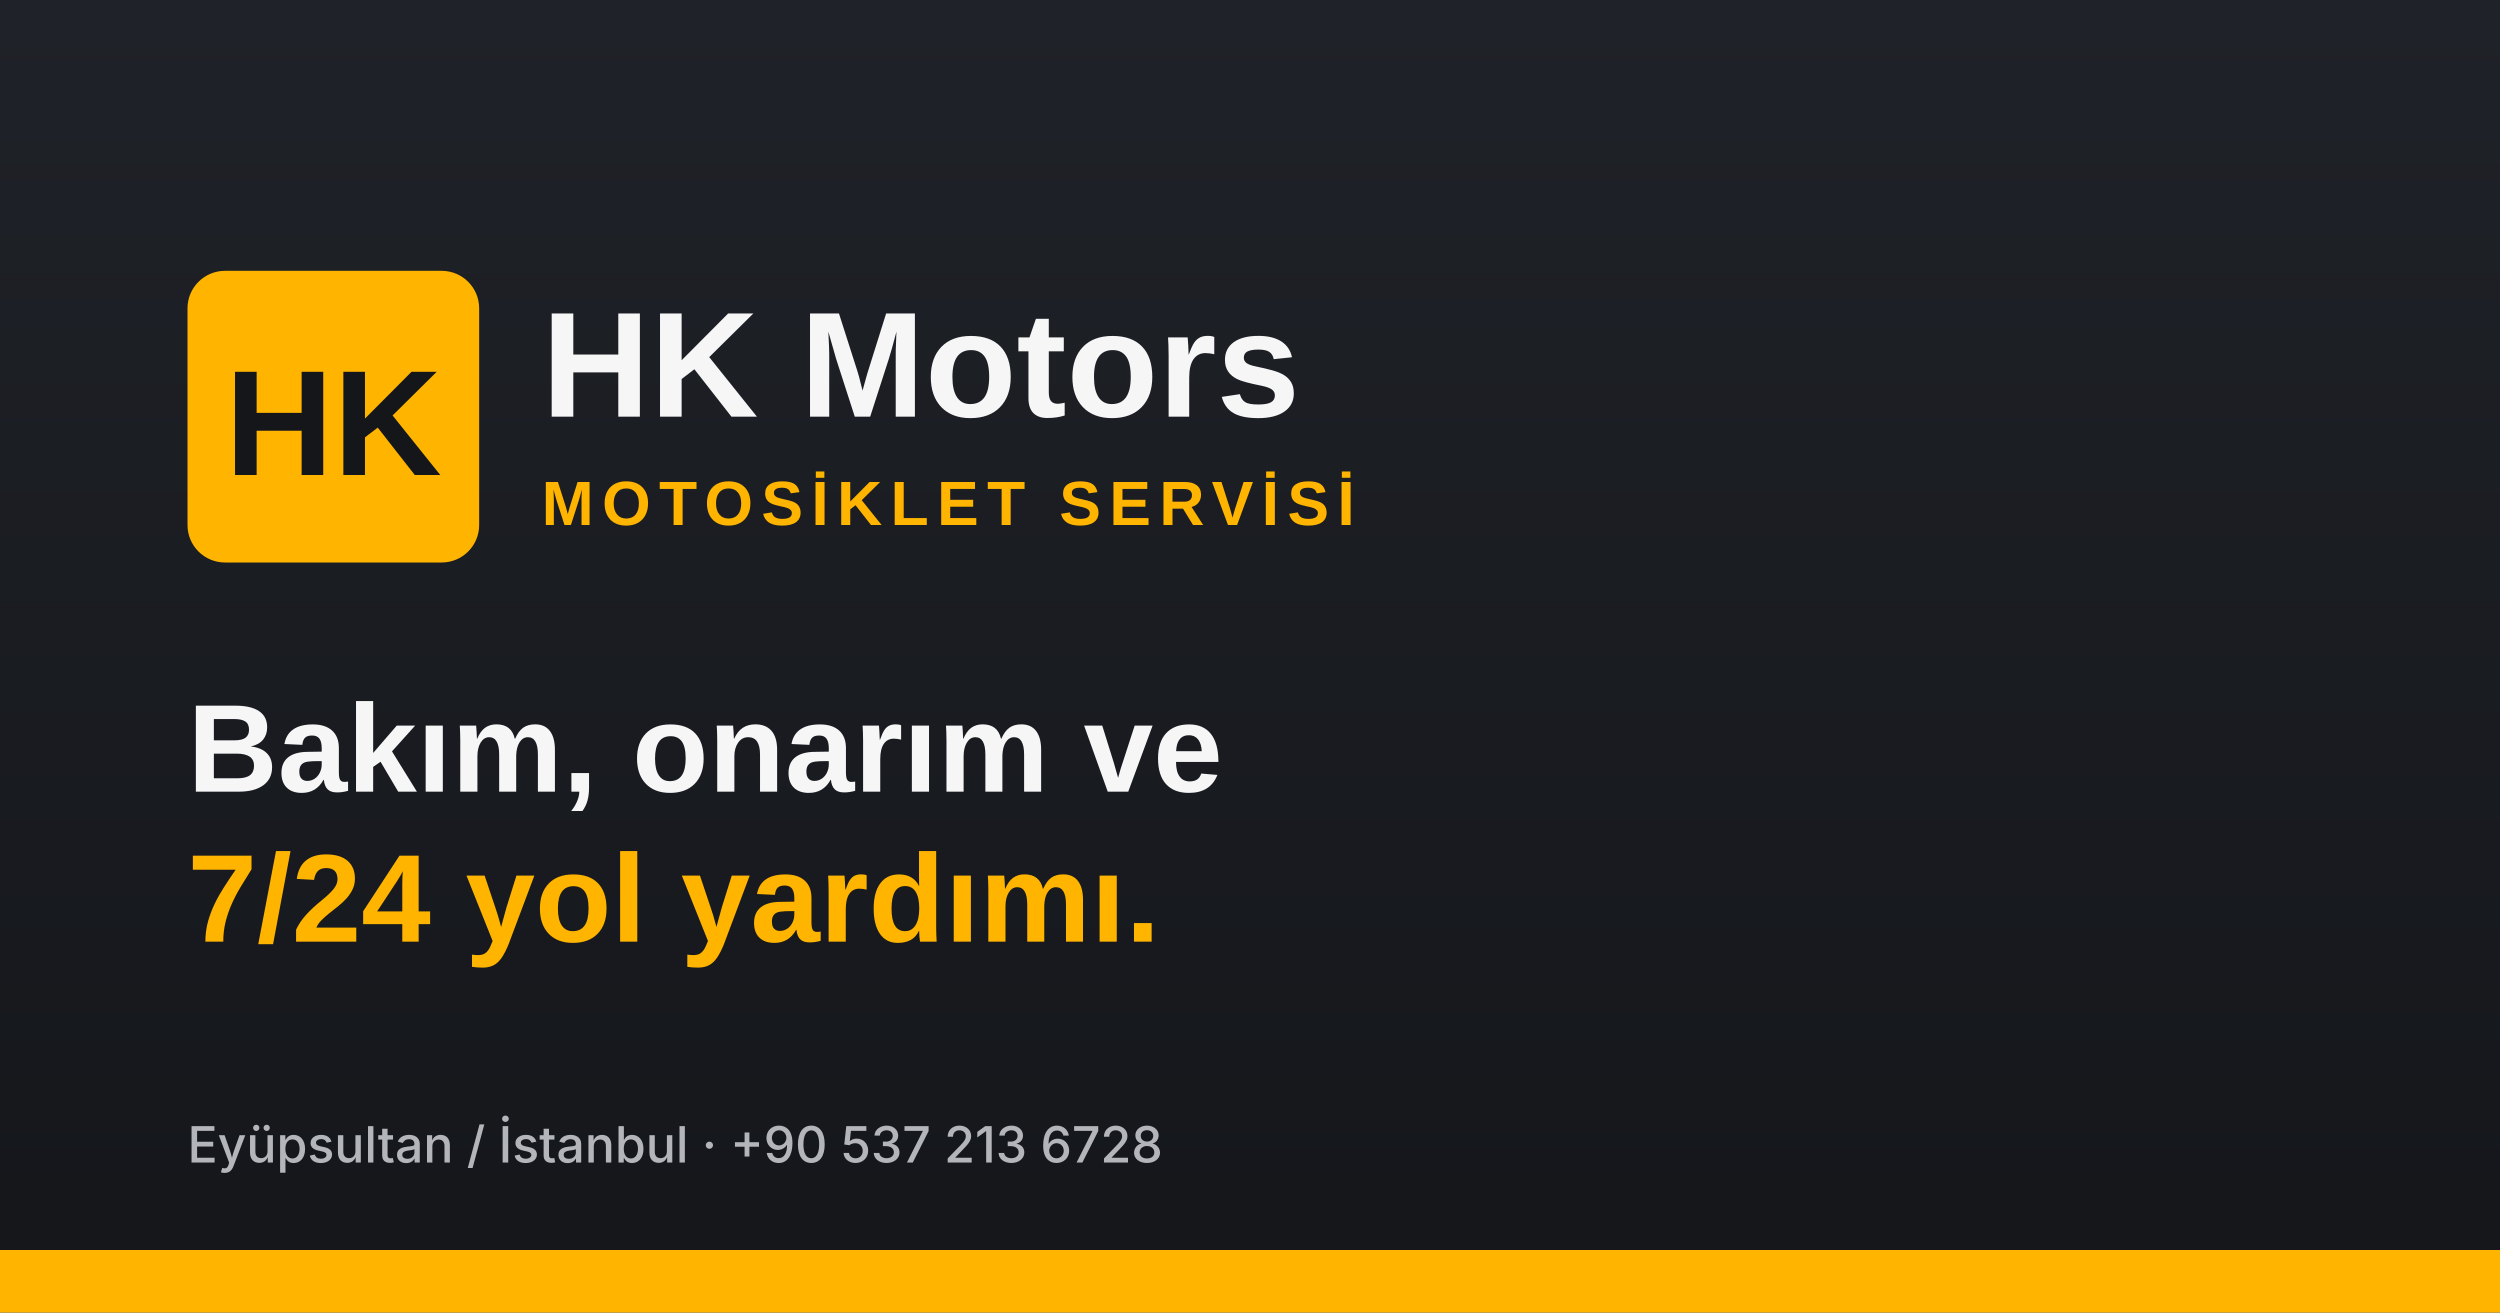
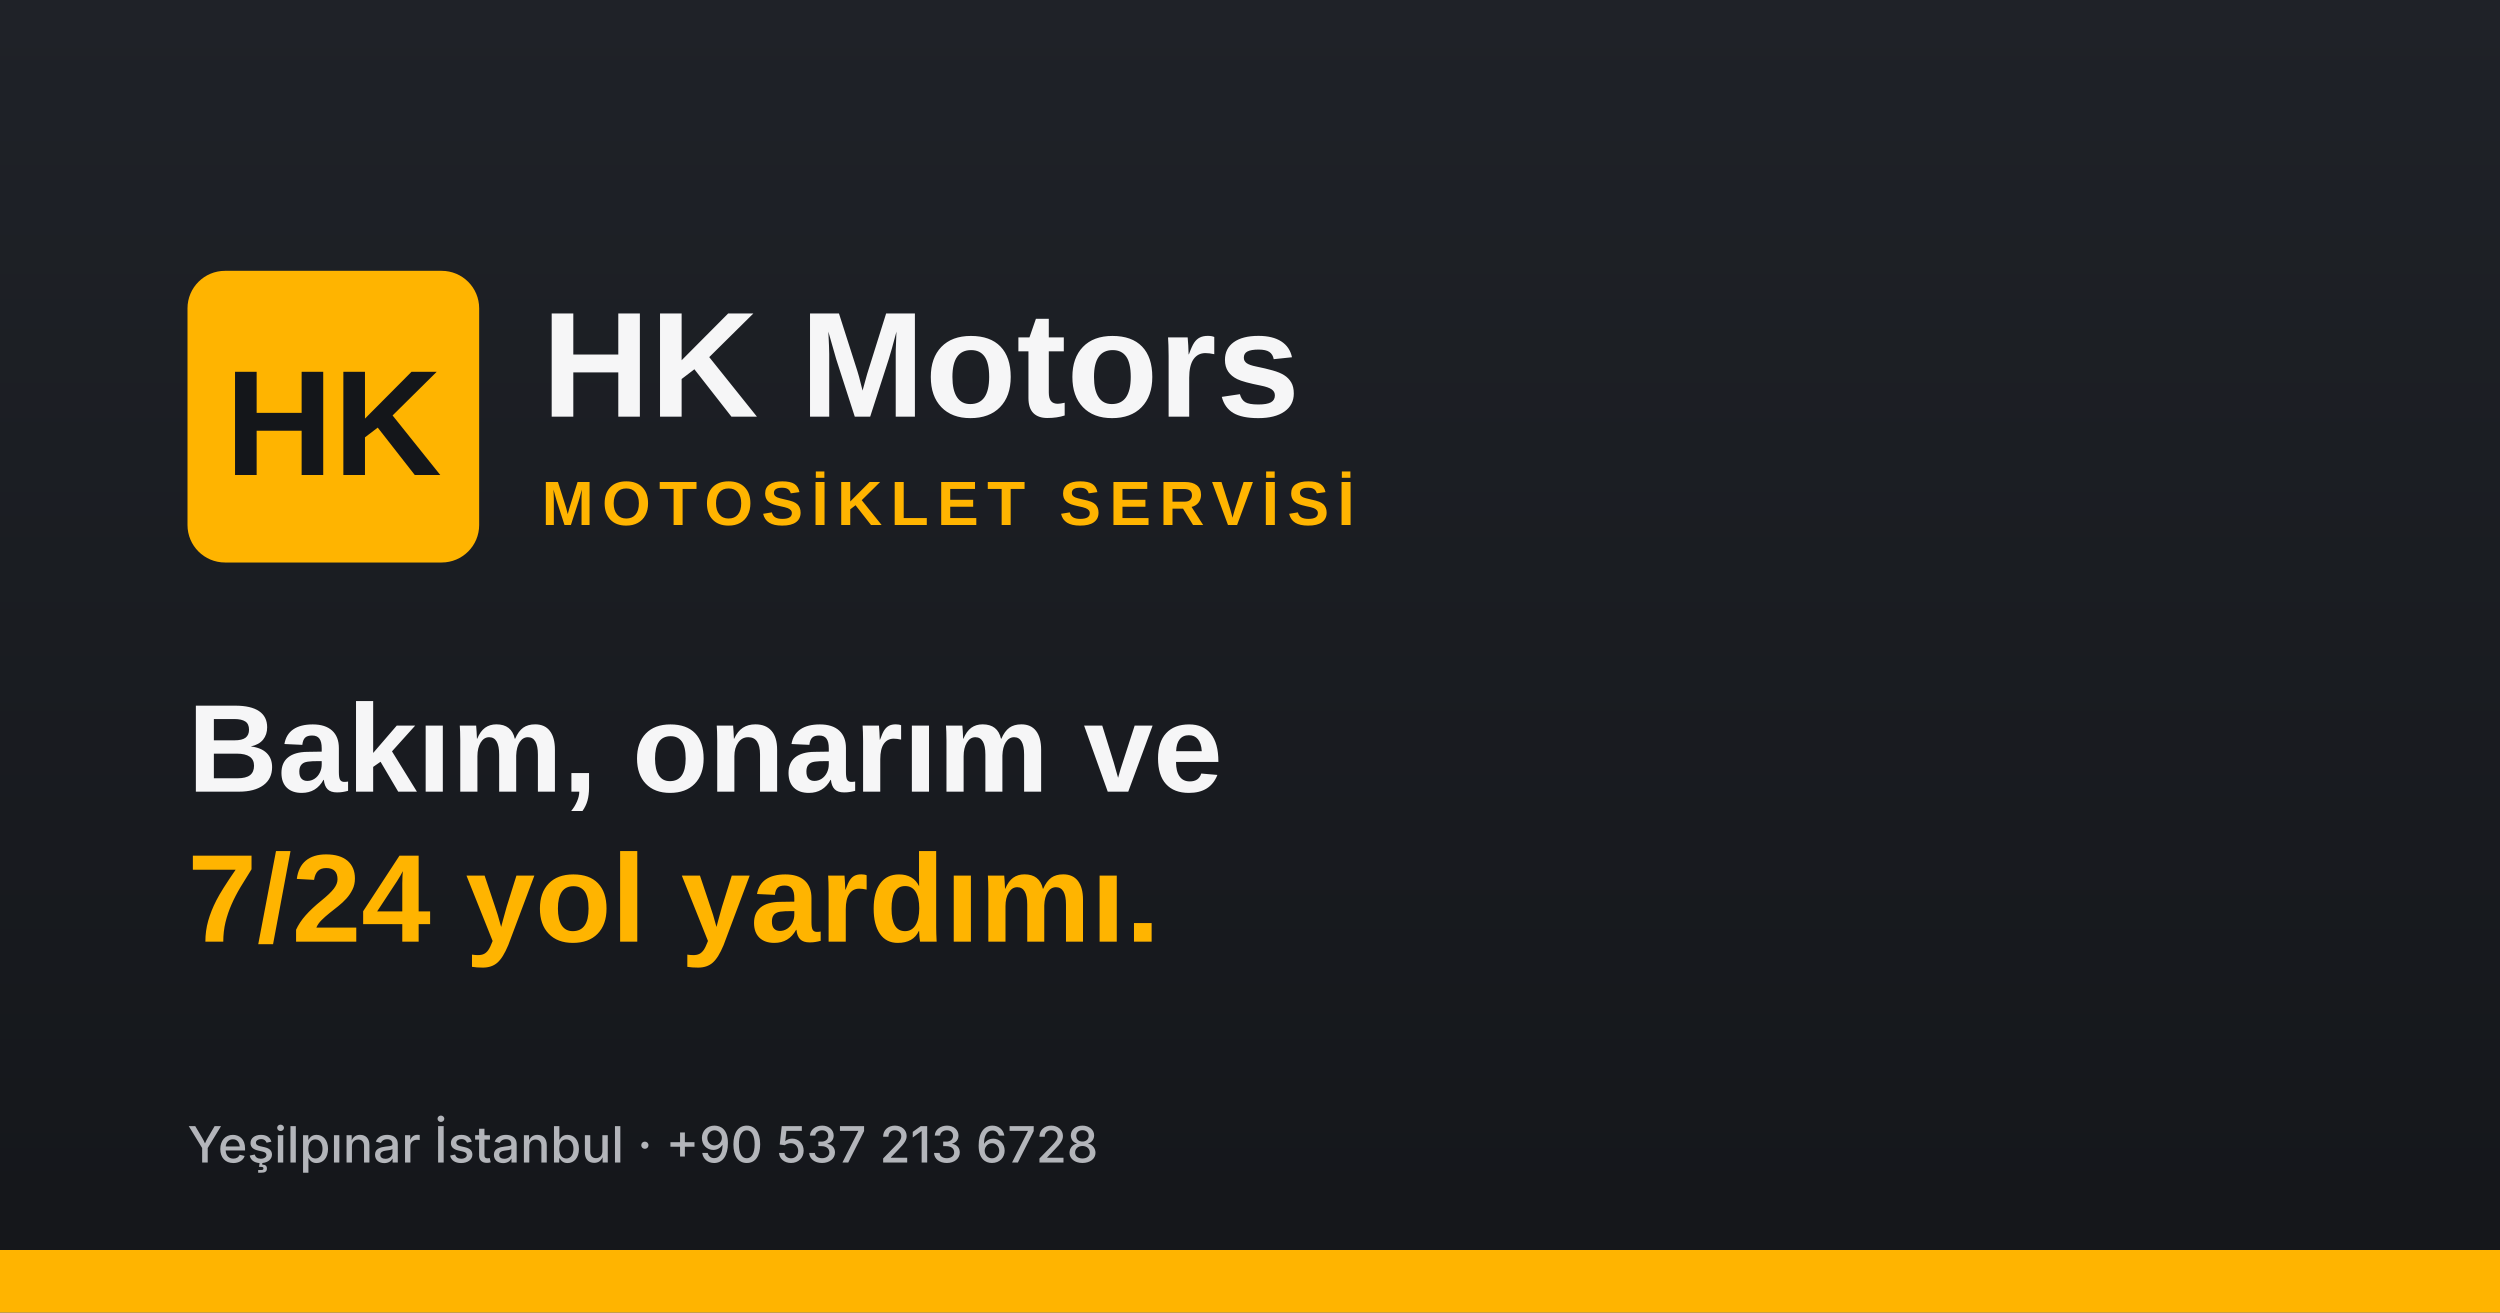
<svg xmlns="http://www.w3.org/2000/svg" viewBox="0 0 1200 630" role="img" aria-label="HK Motors">
  <defs>
    <linearGradient id="bg" x1="0" y1="0" x2="0" y2="1">
      <stop offset="0" stop-color="#1f2228" />
      <stop offset="1" stop-color="#14161a" />
    </linearGradient>
  </defs>
  <rect width="1200" height="630" fill="url(#bg)" />
  <rect x="0" y="600" width="1200" height="30" fill="#ffb400" />
  <g transform="translate(90 130)">
    <rect width="140" height="140" rx="18" fill="#ffb400" />
    <text x="70" y="98" text-anchor="middle" font-family="Barlow, Arial, sans-serif" font-weight="800" font-size="72" fill="#14161a">HK</text>
  </g>
  <text x="260" y="200" font-family="Barlow, Arial, sans-serif" font-weight="800" font-size="72" fill="#f6f6f7">HK Motors</text>
  <text x="260" y="252" font-family="Barlow, Arial, sans-serif" font-weight="600" font-size="30" fill="#ffb400" letter-spacing="4">MOTOSİKLET SERVİSİ</text>
  <text x="90" y="380" font-family="Barlow, Arial, sans-serif" font-weight="700" font-size="60" fill="#f6f6f7">
    <tspan x="90" dy="0">Bakım, onarım ve</tspan>
    <tspan x="90" dy="72" fill="#ffb400">7/24 yol yardımı.</tspan>
  </text>
  <text x="90" y="558" font-family="Inter, Arial, sans-serif" font-weight="500" font-size="24" fill="#b3b5ba">
-     Eyüpsultan / İstanbul · +90 537 213 6728
+     Yeşilpınar İstanbul · +90 537 213 6728
  </text>
</svg>
